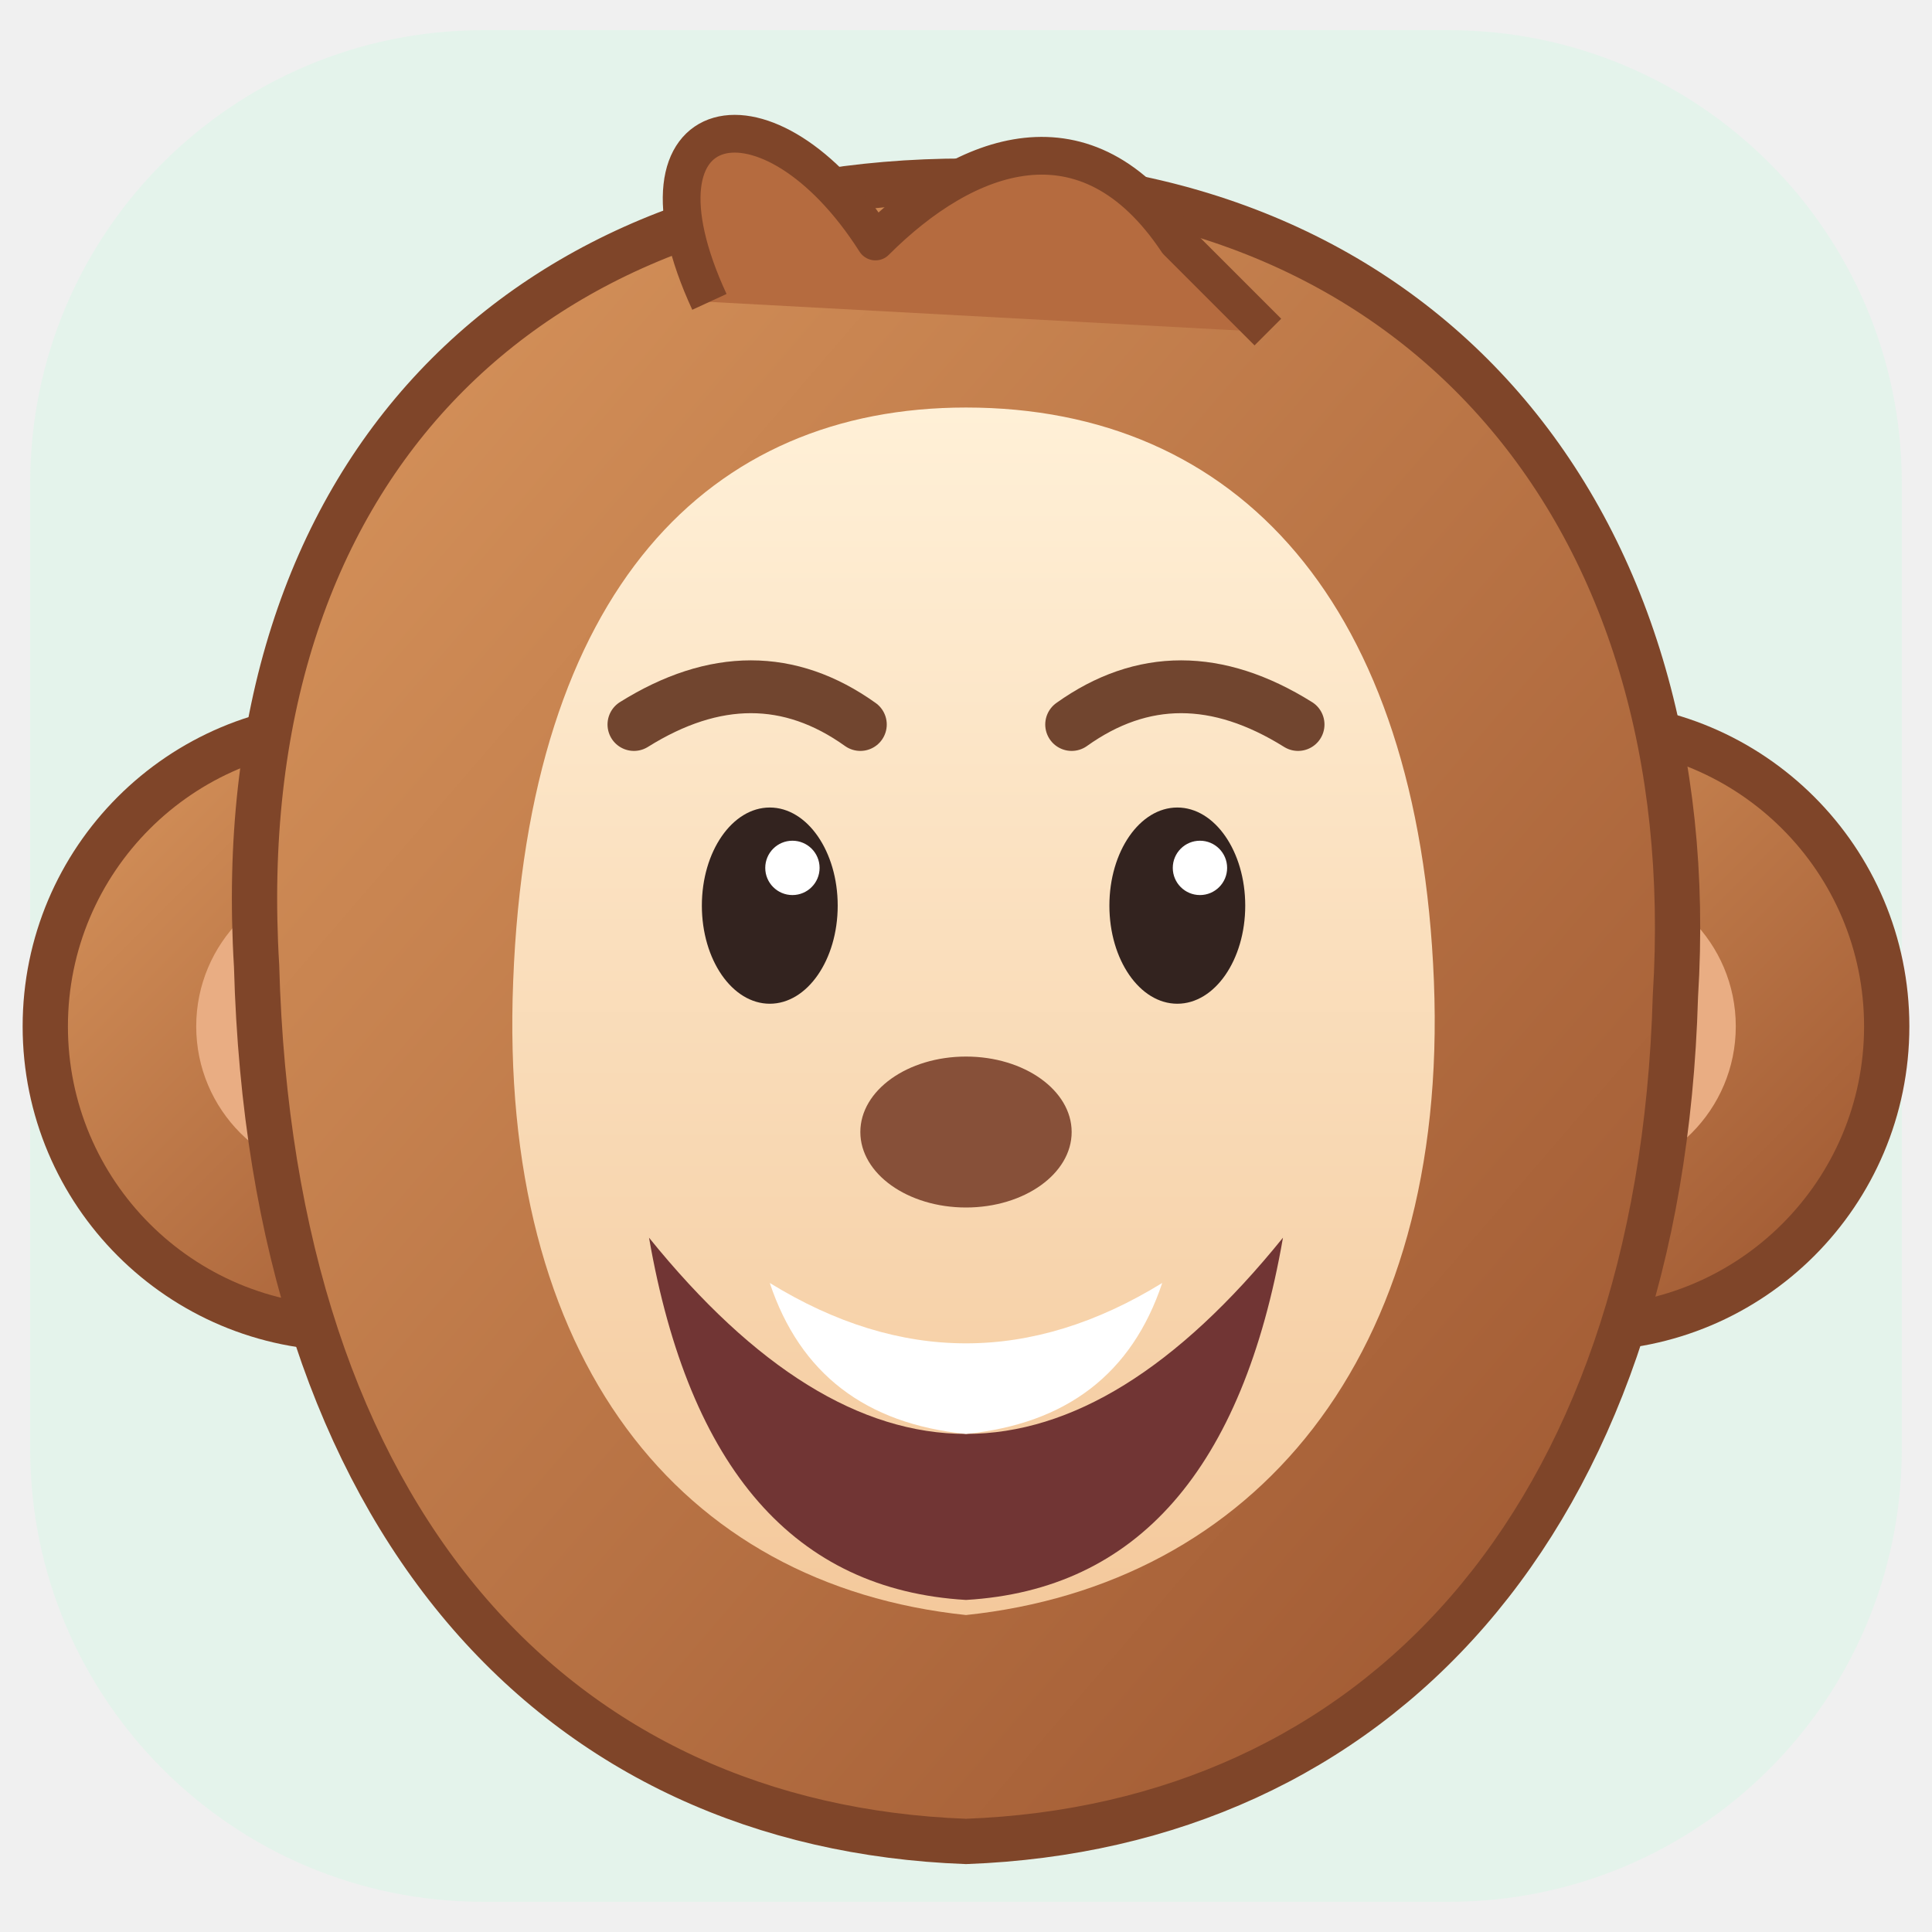
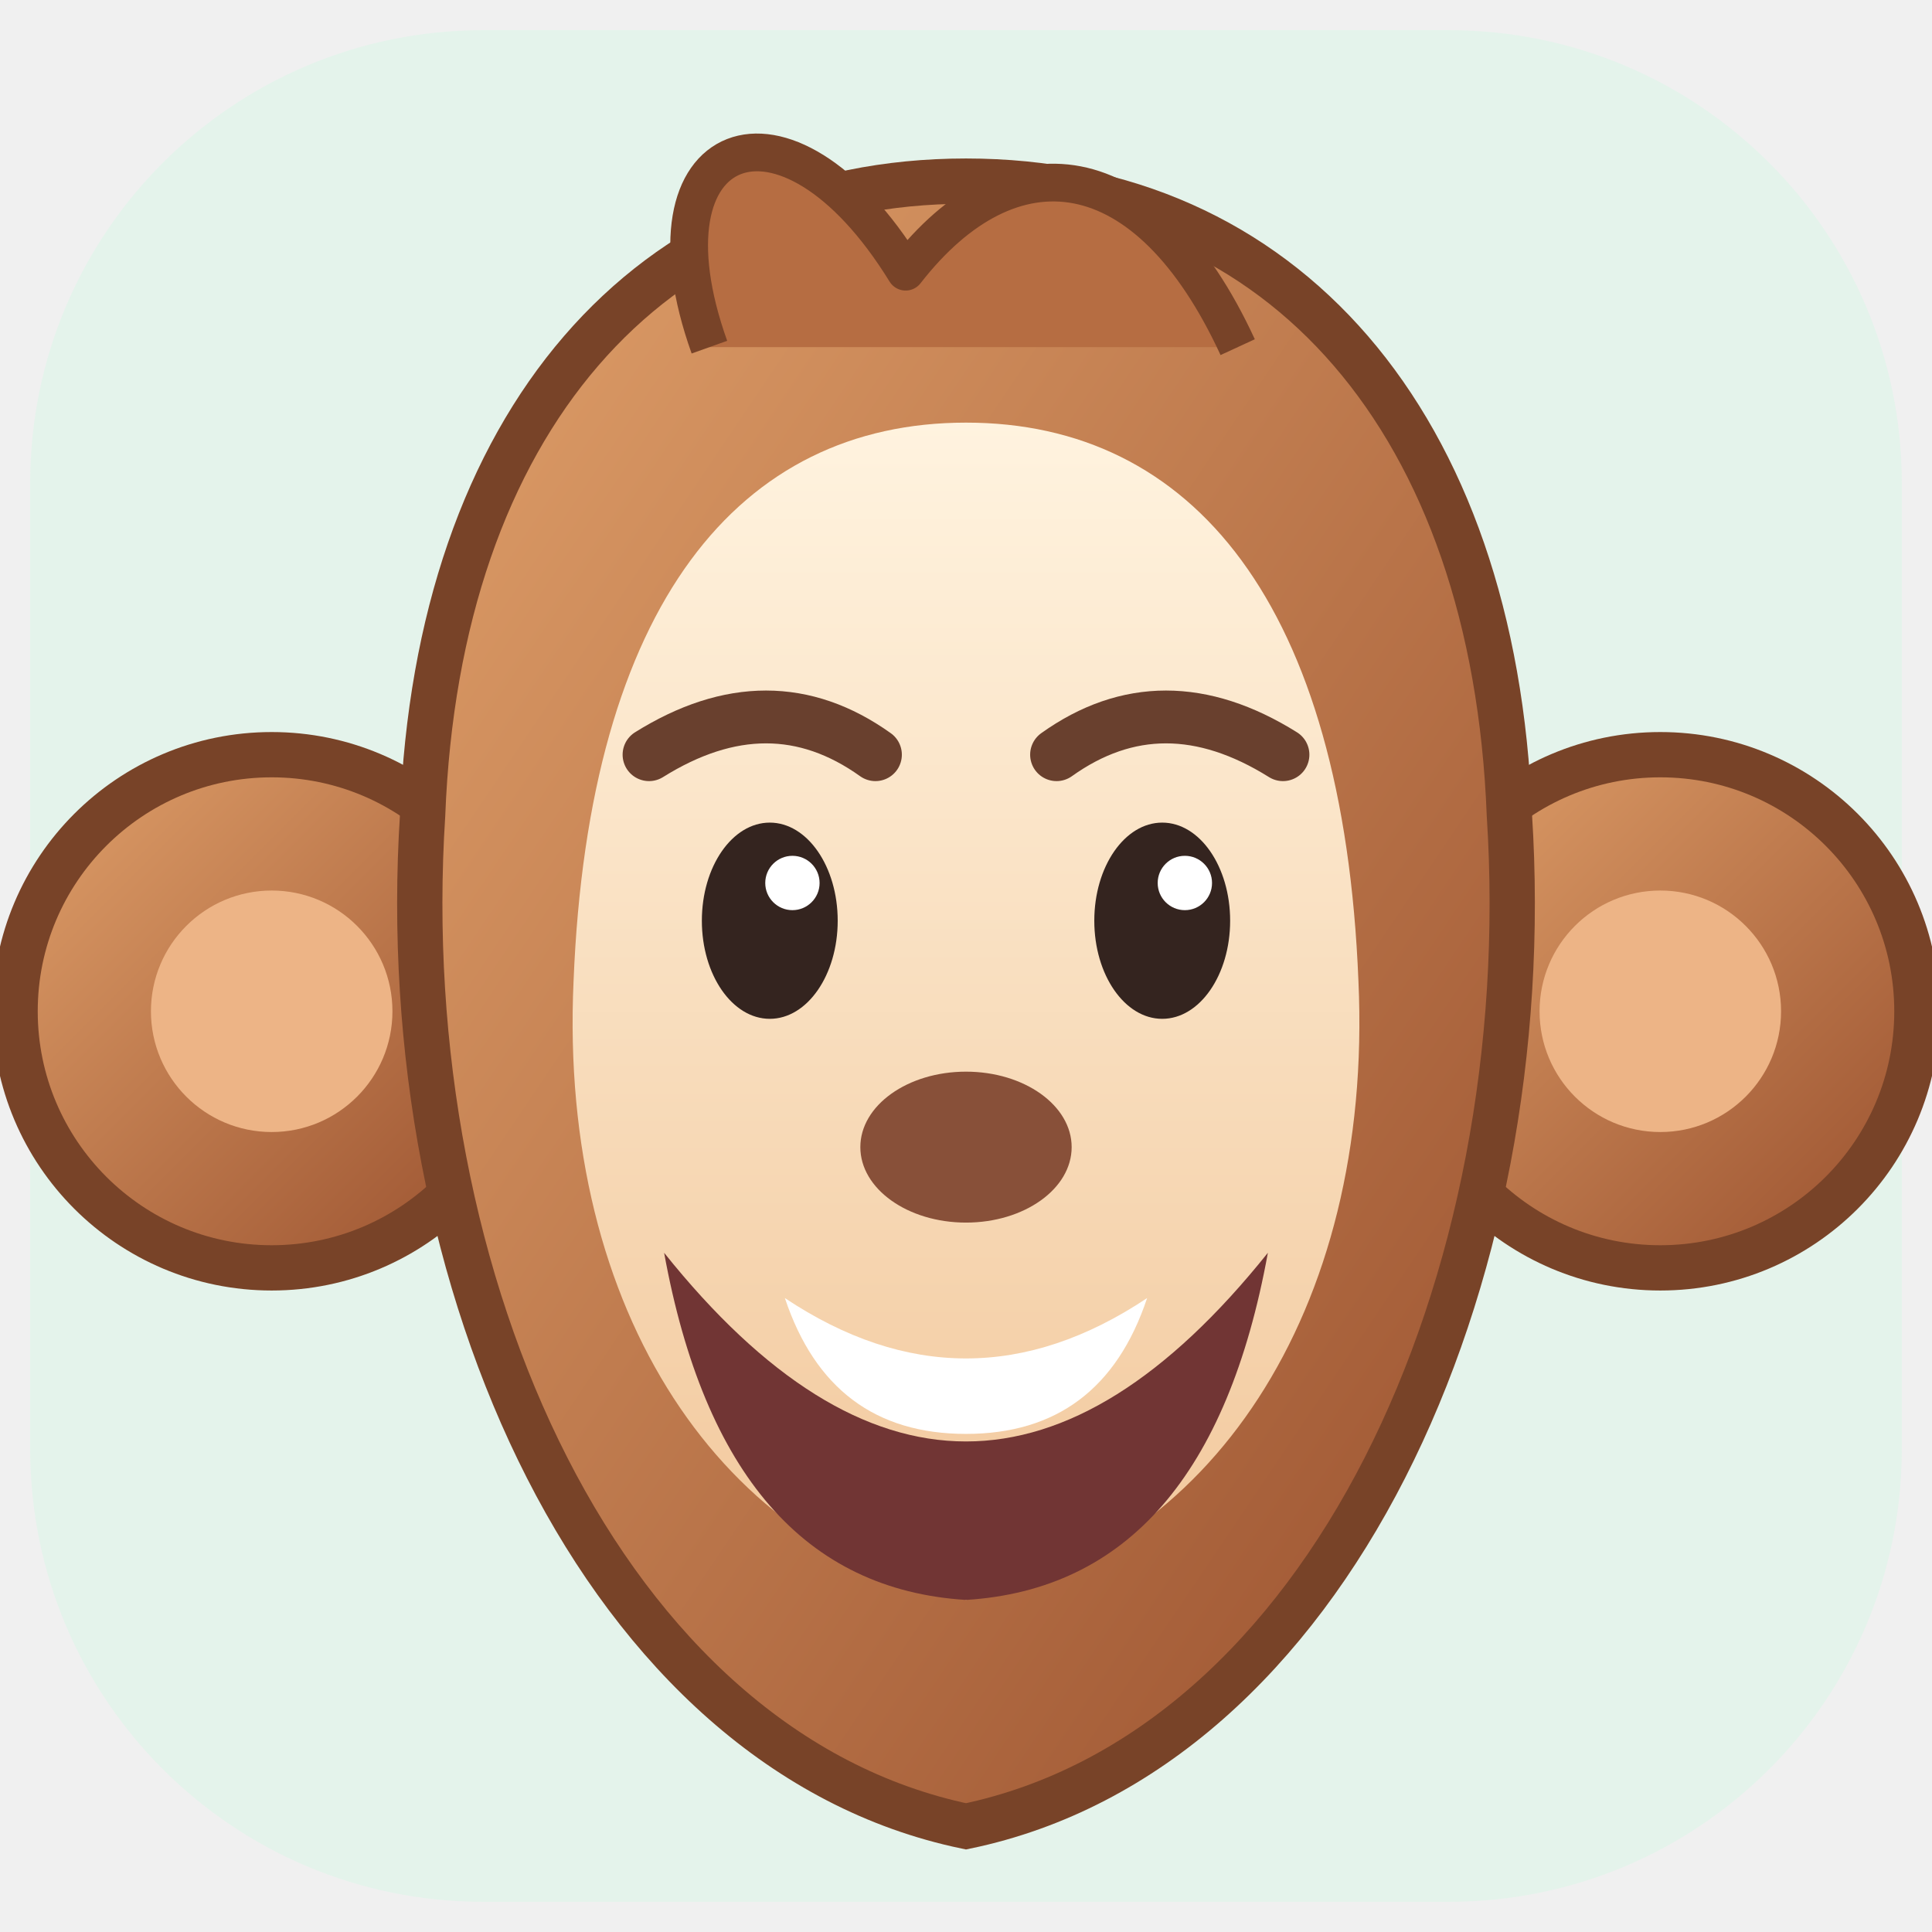
<svg xmlns="http://www.w3.org/2000/svg" viewBox="0 0 128 128">
  <defs>
    <linearGradient id="fur" x1="0" y1="0" x2="1" y2="1">
-       <stop offset="0" stop-color="#D9965D" />
-       <stop offset="1" stop-color="#9B542F" />
+       <stop offset="0" stop-color="#E0A06A" />
+       <stop offset="1" stop-color="#99502E" />
    </linearGradient>
    <linearGradient id="face" x1="0" y1="0" x2="0" y2="1">
-       <stop offset="0" stop-color="#FFF0D7" />
-       <stop offset="1" stop-color="#F4C99C" />
+       <stop offset="0" stop-color="#FFF3DF" />
+       <stop offset="1" stop-color="#F2C89C" />
    </linearGradient>
  </defs>
  <rect x="2" y="2" width="124" height="124" rx="30" fill="#E4F3EB" />
-   <circle cx="23" cy="68" r="20" fill="url(#fur)" stroke="#7F4529" stroke-width="3" />
-   <circle cx="105" cy="68" r="20" fill="url(#fur)" stroke="#7F4529" stroke-width="3" />
-   <circle cx="23" cy="68" r="10" fill="#E9AD83" />
-   <circle cx="105" cy="68" r="10" fill="#E9AD83" />
-   <path d="M17 64 C15 31 35 12 64 12 C94 12 113 34 111 66 C110 101 91 121 64 122 C37 121 18 101 17 64Z" fill="url(#fur)" stroke="#7F4529" stroke-width="3" />
-   <path d="M47 20 C41 7 51 5 58 16 C64 10 72 7 78 16 L84 22" fill="#B56B3F" stroke="#7F4529" stroke-width="2.5" stroke-linejoin="round" />
-   <path d="M34 65 C35 39 47 27 64 27 C82 27 94 40 95 65 C96 90 83 105 64 107 C45 105 33 90 34 65Z" fill="url(#face)" />
-   <path d="M42 48 Q50 43 57 48" fill="none" stroke="#71452F" stroke-width="3.5" stroke-linecap="round" />
-   <path d="M71 48 Q78 43 86 48" fill="none" stroke="#71452F" stroke-width="3.5" stroke-linecap="round" />
-   <ellipse cx="51" cy="60" rx="4.5" ry="6.5" fill="#33231F" />
-   <ellipse cx="78" cy="60" rx="4.5" ry="6.5" fill="#33231F" />
-   <circle cx="52.5" cy="57.5" r="1.8" fill="#FFFFFF" />
-   <circle cx="79.5" cy="57.5" r="1.8" fill="#FFFFFF" />
-   <ellipse cx="64" cy="75" rx="7" ry="5" fill="#875039" />
-   <path d="M43 82 Q64 108 85 82 Q81 105 64 106 Q47 105 43 82Z" fill="#713534" />
-   <path d="M51 85 Q64 93 77 85 Q74 94 64 95 Q54 94 51 85Z" fill="#FFFFFF" />
+   <circle cx="18" cy="67" r="17" fill="url(#fur)" stroke="#784328" stroke-width="3" />
+   <circle cx="110" cy="67" r="17" fill="url(#fur)" stroke="#784328" stroke-width="3" />
+   <circle cx="18" cy="67" r="8" fill="#EDB486" />
+   <circle cx="110" cy="67" r="8" fill="#EDB486" />
+   <path d="M64 12 C43 12 29 28 28 54 C26 85 40 116 64 121 C88 116 102 85 100 54 C99 28 85 12 64 12Z" fill="url(#fur)" stroke="#784328" stroke-width="3" />
+   <path d="M47 23 C42 9 52 5 60 18 C67 9 76 10 82 23" fill="#B66D42" stroke="#784328" stroke-width="2.5" stroke-linejoin="round" />
+   <path d="M38 65 C39 40 49 28 64 28 C79 28 89 40 90 65 C91 87 80 103 64 106 C48 103 37 87 38 65Z" fill="url(#face)" />
+   <path d="M43 50 Q51 45 58 50" fill="none" stroke="#69402E" stroke-width="3.5" stroke-linecap="round" />
+   <path d="M70 50 Q77 45 85 50" fill="none" stroke="#69402E" stroke-width="3.5" stroke-linecap="round" />
+   <ellipse cx="51" cy="61" rx="4.5" ry="6.5" fill="#34241F" />
+   <ellipse cx="77" cy="61" rx="4.5" ry="6.5" fill="#34241F" />
+   <circle cx="52.5" cy="58.5" r="1.8" fill="#FFFFFF" />
+   <circle cx="78.5" cy="58.5" r="1.8" fill="#FFFFFF" />
+   <ellipse cx="64" cy="76" rx="7" ry="5" fill="#885039" />
+   <path d="M44 83 Q64 108 84 83 Q80 105 64 106 Q48 105 44 83Z" fill="#713534" />
+   <path d="M52 86 Q64 94 76 86 Q73 95 64 95 Q55 95 52 86Z" fill="#FFFFFF" />
</svg>
